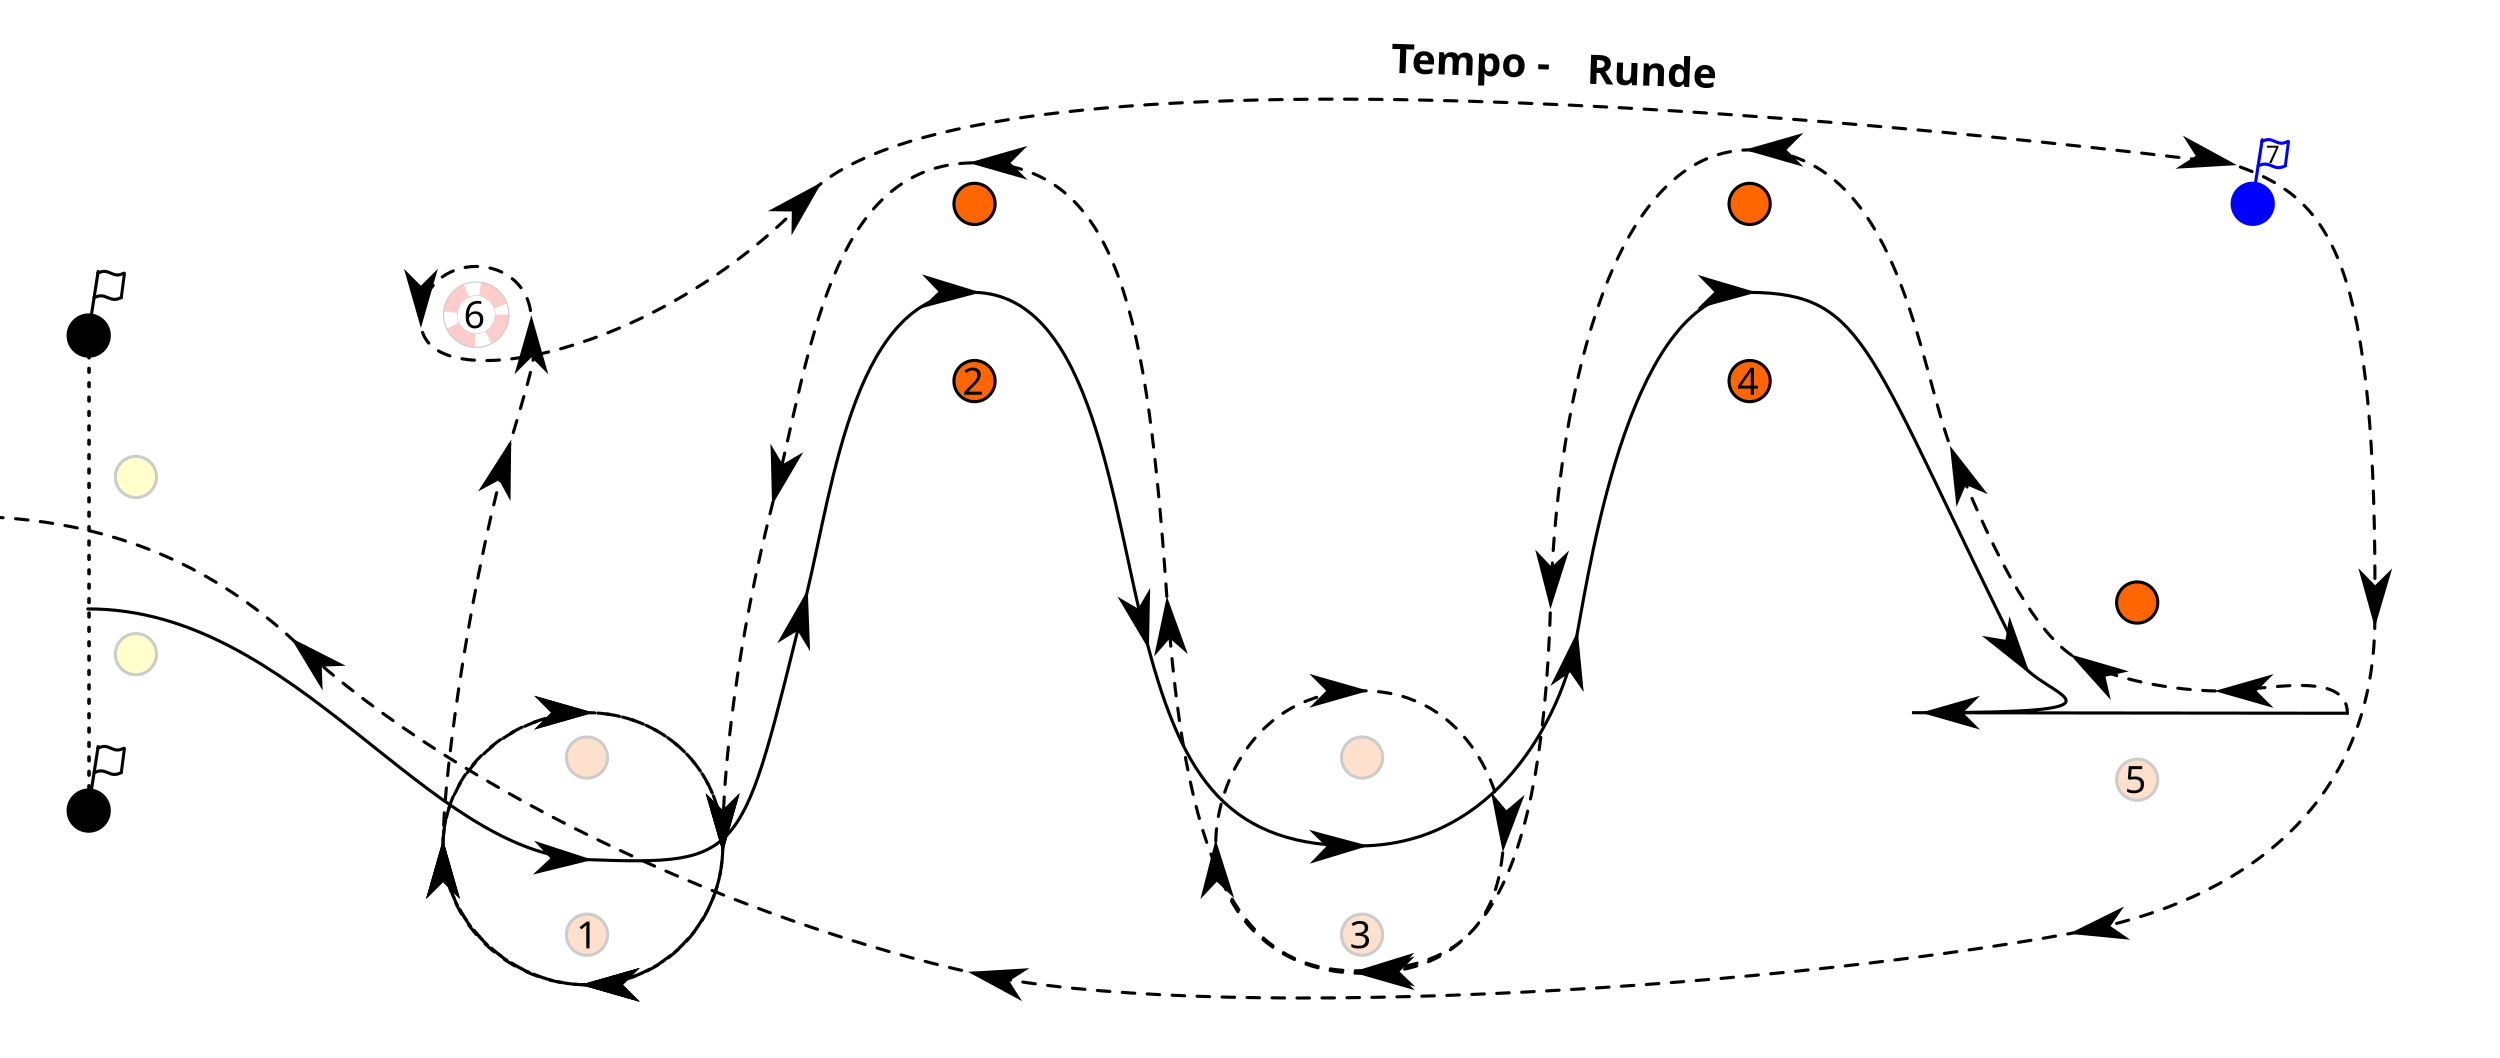
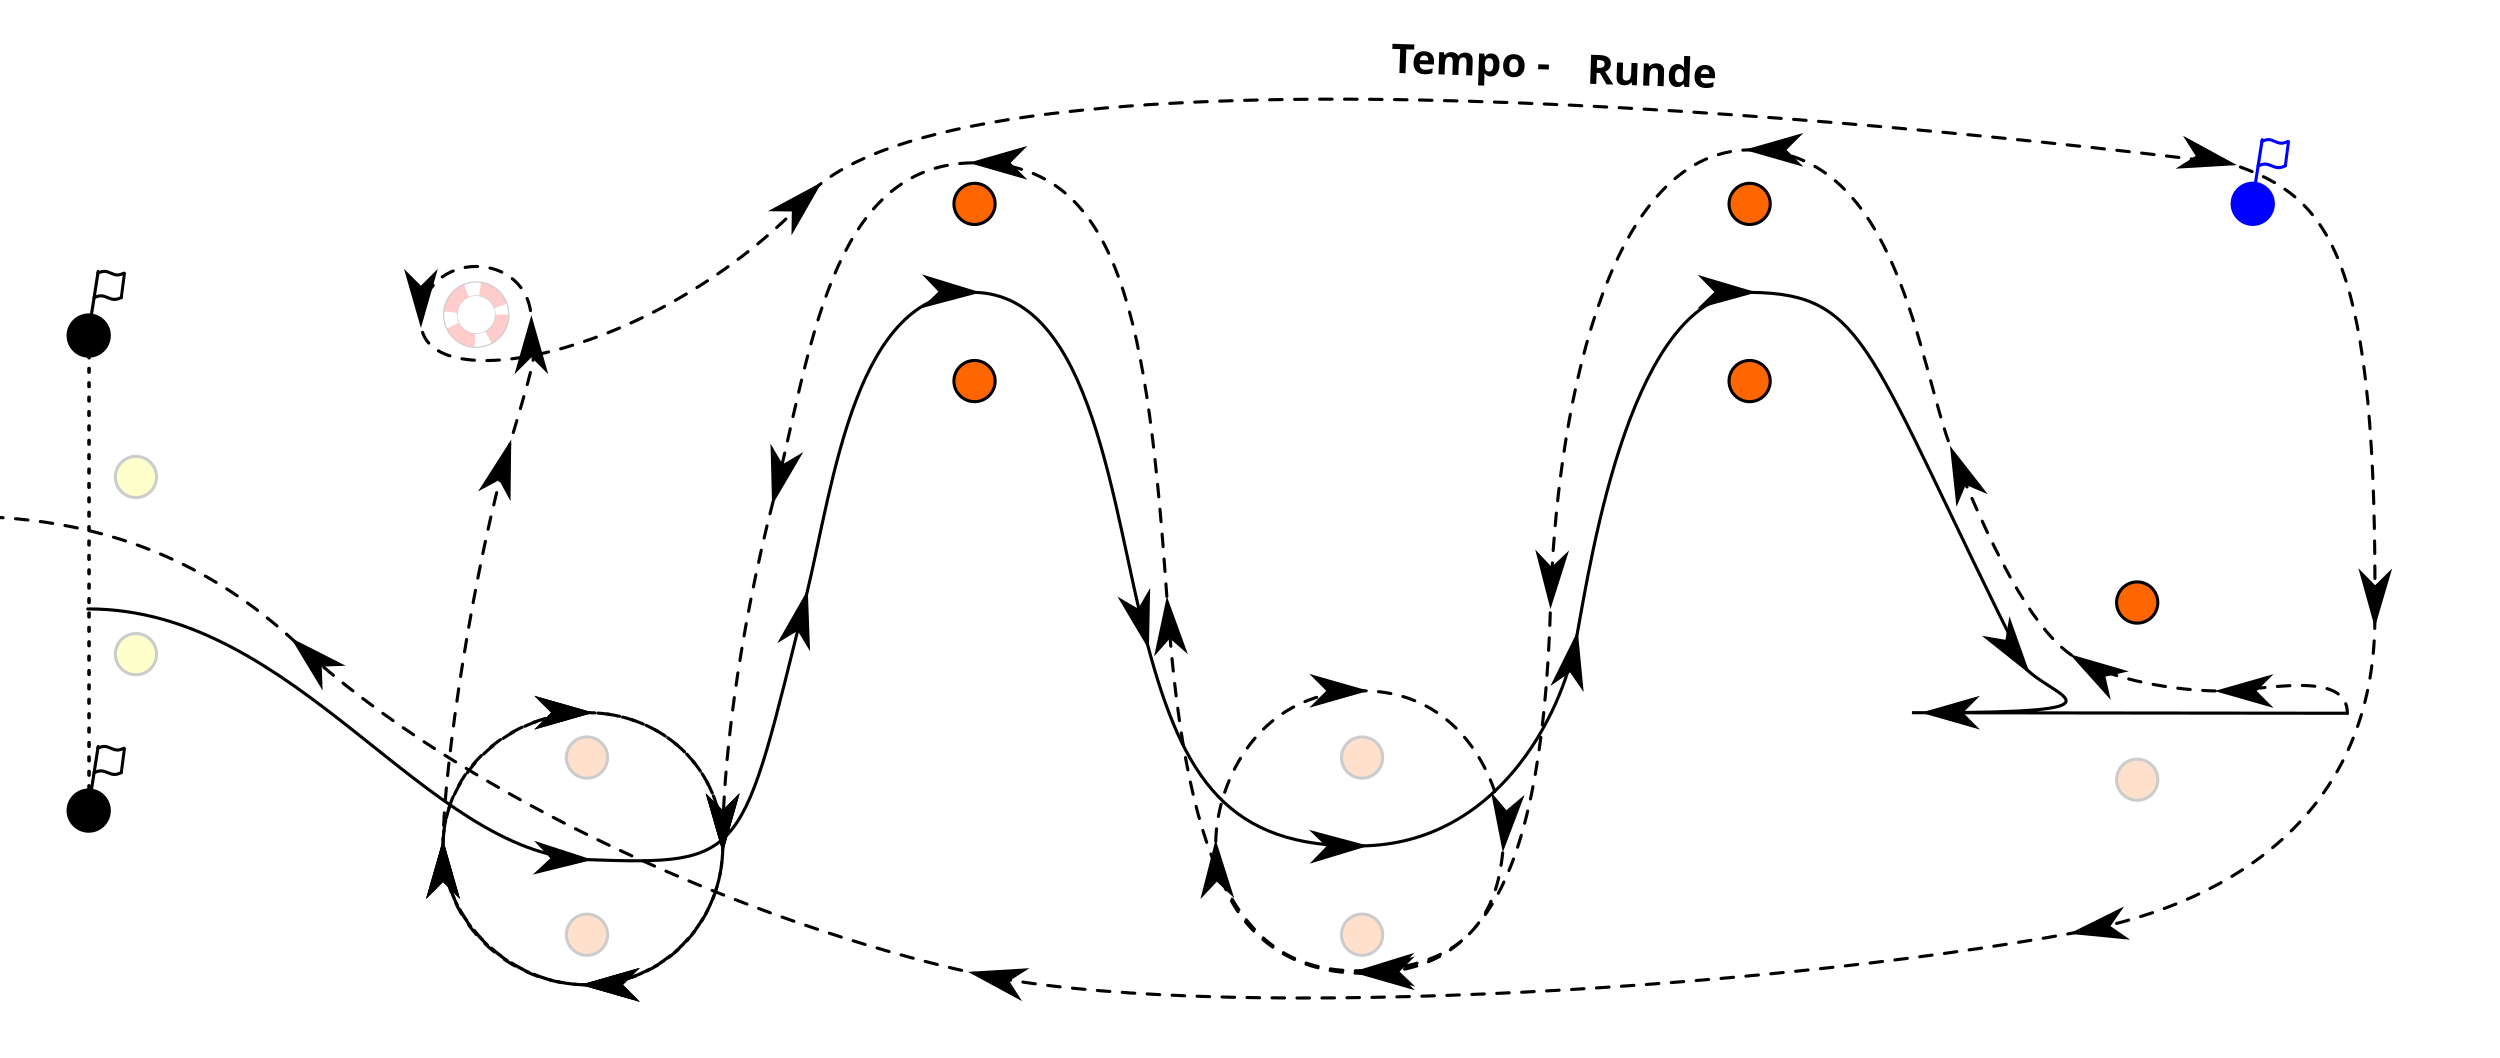
<svg xmlns="http://www.w3.org/2000/svg" version="1.0" id="svg3641" height="360.829" width="853.326" style="enable-background:new" xml:space="preserve">
  <defs id="arrows">
    <marker id="RazorWire" refX="0" refY="0" orient="auto" style="overflow:visible">
      <path id="path5527" style="fill:#34ff00;fill-opacity:1;fill-rule:evenodd;stroke:#34ff00;stroke-width:0.085pt;stroke-opacity:1" d="M 0.019,-0.632 V 0.595 L -6.621,2.568 H 9.113 L 2.979,0.595 V -0.632 L 9.166,-2.472 H -6.594 Z" />
    </marker>
    <marker orient="auto" refY="0" refX="0" id="Scissors" style="overflow:visible">
      <path id="schere" d="M 9.696,-3.847 C 8.661,-5.095 6.794,-5.052 5.4,-4.515 l -8.76,3.283 c -2.548,-1.394 -5.065,-0.995 -5.065,-1.673 0,-0.53 0.487,-0.414 0.414,-1.795 -0.07,-1.326 -1.454,-2.307 -2.763,-2.22 -1.309,-0.008 -2.666,0.995 -2.678,2.379 -0.098,1.393 1.074,2.688 2.461,2.779 1.624,0.242 4.499,-0.742 5.848,1.676 C -6.148,1.766 -7.931,1.771 -9.543,1.679 -10.882,1.602 -12.489,1.985 -13.128,3.301 c -0.617,1.261 -0.012,3.056 1.405,3.442 1.43,0.525 3.393,-0.138 3.733,-1.782 0.262,-1.267 -0.635,-1.862 -0.291,-2.322 0.26,-0.347 1.91,-0.146 4.85,-1.466 L 6.055,4.515 C 7.253,4.85 8.718,4.839 9.78,3.66 L -0.055,-0.057 Z M -9.832,-5.874 c 1.381,0.771 1.268,2.862 -0.167,3.268 -1.298,0.452 -2.956,-0.81 -2.542,-2.216 0.242,-1.154 1.764,-1.579 2.709,-1.052 z m 0.06,8.552 c 1.441,0.532 1.196,2.97 -0.269,3.298 -0.972,0.337 -2.361,-0.148 -2.459,-1.293 -0.189,-1.392 1.446,-2.65 2.728,-2.005 z" style="fill:#34ff00;fill-opacity:1;stroke:#34ff00;stroke-width:1.067;stroke-opacity:1" />
    </marker>
    <marker orient="auto" refY="0" refX="0" id="Legs" style="overflow:visible">
      <g id="g5494" transform="scale(-0.7)" style="fill:#34ff00;fill-opacity:1;stroke:#34ff00;stroke-opacity:1">
        <g id="g5496" transform="matrix(0,-1,-1,0,22.0892,22.73484)" style="fill:#34ff00;fill-opacity:1;stroke:#34ff00;stroke-opacity:1">
          <path id="path5498" d="m 22.636,22.054 c -7.371,5.036 -2.618,7.047 -6.23,14.339" style="fill:#34ff00;fill-opacity:1;fill-rule:evenodd;stroke:#34ff00;stroke-width:1.067pt;stroke-opacity:1" />
          <path id="path5500" d="m 22.825,21.918 c -1.451,8.904 3.772,9.355 4.805,14.747" style="fill:#34ff00;fill-opacity:1;fill-rule:evenodd;stroke:#34ff00;stroke-width:1.067pt;stroke-opacity:1" />
        </g>
        <path id="path5502" d="m -15.029,-7.181 -0.984,4.313 4.227,-1.305 z" style="fill:#34ff00;fill-opacity:1;fill-rule:evenodd;stroke:#34ff00;stroke-width:1.067pt;stroke-opacity:1" />
        <path id="path5504" d="m -16.23,4.861 1.999,3.946 2.418,-3.704 z" style="fill:#34ff00;fill-opacity:1;fill-rule:evenodd;stroke:#34ff00;stroke-width:1.067pt;stroke-opacity:1" />
      </g>
    </marker>
    <linearGradient id="linearGradient5477">
      <stop style="stop-color:#57e307;stop-opacity:1;" offset="0" id="stop5479" />
    </linearGradient>
    <marker style="overflow:visible" id="Arrow1Lend" refX="0" refY="0" orient="auto">
      <path style="fill-rule:evenodd;stroke:#000000;stroke-width:0.853pt;marker-start:none" d="M -10.667,0 -14.933,4.267 0,0 -14.933,-4.267 Z" id="path3104" />
    </marker>
    <marker style="overflow:visible" id="Arrow1Lstart" refX="0" refY="0" orient="auto">
      <path style="fill-rule:evenodd;stroke:#000000;stroke-width:0.853pt;marker-start:none" d="M 10.667,0 14.933,-4.267 0,0 14.933,4.267 Z" id="path3282" />
    </marker>
    <marker style="overflow:visible" id="Arrow1Lstart-7" refX="0" refY="0" orient="auto">
      <path style="fill-rule:evenodd;stroke:#000000;stroke-width:0.853pt;marker-start:none" d="M 10.667,0 14.933,-4.267 0,0 14.933,4.267 Z" id="path3282-4" />
    </marker>
    <marker style="overflow:visible" id="Arrow1Lend-6" refX="0" refY="0" orient="auto">
      <path style="fill-rule:evenodd;stroke:#000000;stroke-width:0.853pt;marker-start:none" d="M -10.667,0 -14.933,4.267 0,0 -14.933,-4.267 Z" id="path3104-0" />
    </marker>
  </defs>
  <g transform="translate(-215.4445,-435.3955)" style="display:inline" id="Parcours">
    <defs id="defs2076" />
    <g id="g1" />
    <g id="layer6" style="display:inline">
      <g transform="translate(18.94796,85.04597)" id="Zeitnahme" style="display:inline">
        <g id="g13156" transform="translate(-177.6378,-94.48819)">
          <path style="fill:#000000;fill-opacity:1;stroke:#000000;stroke-width:1.762" d="m 411.087,559.37 c 0,-3.685 -2.986,-6.678 -6.678,-6.678 -3.683,0 -6.678,2.987 -6.678,6.678 0,3.685 2.987,6.678 6.678,6.678 3.685,0 6.678,-2.987 6.678,-6.678 z" id="Zeit_oben" />
        </g>
        <g id="g13172" transform="translate(-177.6378,67.66194)">
          <path style="fill:#000000;fill-opacity:1;stroke:#000000;stroke-width:1.762" d="m 411.087,559.37 c 0,-3.685 -2.986,-6.678 -6.678,-6.678 -3.683,0 -6.678,2.987 -6.678,6.678 0,3.685 2.987,6.678 6.678,6.678 3.685,0 6.678,-2.987 6.678,-6.678 z" id="Zeit_unten" />
        </g>
        <path style="fill:none;stroke:#000000;stroke-width:1.228;stroke-linecap:round;stroke-linejoin:miter;stroke-miterlimit:4;stroke-dasharray:1.228, 3.684;stroke-dashoffset:0;stroke-opacity:1" d="m 226.886,466.315 c 0,23.379 0,46.759 0,70.138 0,19.991 0,67.885 0,87.271" id="path14169" />
      </g>
      <g transform="translate(113.4362,157.2769)" id="Tor1" opacity="0.2" style="display:inline;fill:#ff6600">
        <path style="fill:#ff6600;stroke:#000000;stroke-width:1.056" d="m 309.393,536.693 c 0,-3.883 -3.149,-7.032 -7.031,-7.032 -3.881,0 -7.031,3.148 -7.031,7.032 0,3.883 3.15,7.031 7.031,7.031 3.882,0 7.031,-3.147 7.031,-7.031 z" id="Tor1_innen" />
        <path style="fill:#ff6600;stroke:#000000;stroke-width:1.056" d="m 309.393,597.166 c 0,-3.883 -3.149,-7.032 -7.031,-7.032 -3.881,0 -7.031,3.148 -7.031,7.032 0,3.883 3.15,7.031 7.031,7.031 3.882,0 7.031,-3.147 7.031,-7.031 z" id="Tor1_aussen" />
      </g>
      <g transform="translate(226.8221,-31.69941)" id="Tor2" style="display:inline;fill:#ff6600">
        <path style="fill:#ff6600;stroke:#000000;stroke-width:1.056" d="m 328.291,536.693 c 0,-3.883 -3.149,-7.032 -7.031,-7.032 -3.881,0 -7.031,3.148 -7.031,7.032 0,3.883 3.15,7.031 7.031,7.031 3.882,0 7.031,-3.147 7.031,-7.031 z" id="Tor2_aussen" />
        <path style="fill:#ff6600;stroke:#000000;stroke-width:1.056" d="m 328.291,597.166 c 0,-3.883 -3.149,-7.032 -7.031,-7.032 -3.881,0 -7.031,3.148 -7.031,7.032 0,3.883 3.15,7.031 7.031,7.031 3.882,0 7.031,-3.147 7.031,-7.031 z" id="Tor2_innen" />
      </g>
      <g transform="translate(340.2078,157.2769)" id="Tor3" opacity="0.2" style="display:inline;fill:#ff6600">
        <path style="fill:#ff6600;stroke:#000000;stroke-width:1.056" d="m 347.189,536.693 c 0,-3.883 -3.149,-7.032 -7.031,-7.032 -3.881,0 -7.031,3.148 -7.031,7.032 0,3.883 3.15,7.031 7.031,7.031 3.882,0 7.031,-3.147 7.031,-7.031 z" id="Tor3_innen" />
        <path style="fill:#ff6600;stroke:#000000;stroke-width:1.056" d="m 347.189,597.166 c 0,-3.883 -3.149,-7.032 -7.031,-7.032 -3.881,0 -7.031,3.148 -7.031,7.032 0,3.883 3.15,7.031 7.031,7.031 3.882,0 7.031,-3.147 7.031,-7.031 z" id="Tor3_aussen" />
      </g>
      <g transform="translate(453.5935,-31.69941)" id="Tor4" style="display:inline;fill:#ff6600">
        <path style="fill:#ff6600;stroke:#000000;stroke-width:1.056" d="m 366.086,536.693 c 0,-3.883 -3.149,-7.032 -7.031,-7.032 -3.881,0 -7.031,3.148 -7.031,7.032 0,3.883 3.15,7.031 7.031,7.031 3.882,0 7.031,-3.147 7.031,-7.031 z" id="Tor4_aussen" />
        <path style="fill:#ff6600;stroke:#000000;stroke-width:1.056" d="m 366.086,597.166 c 0,-3.883 -3.149,-7.032 -7.031,-7.032 -3.881,0 -7.031,3.148 -7.031,7.032 0,3.883 3.15,7.031 7.031,7.031 3.882,0 7.031,-3.147 7.031,-7.031 z" id="Tor4_innen" />
      </g>
      <g transform="translate(566.9793,104.3635)" id="Tor5" style="display:inline;fill:#ff6600">
        <path style="fill:#ff6600;stroke:#000000;stroke-width:1.056" d="m 384.984,536.693 c 0,-3.883 -3.149,-7.032 -7.031,-7.032 -3.881,0 -7.031,3.148 -7.031,7.032 0,3.883 3.15,7.031 7.031,7.031 3.882,0 7.031,-3.147 7.031,-7.031 z" id="Tor5_oben" />
        <path style="fill:#ff6600;stroke:#000000;stroke-width:1.056" d="m 384.984,597.166 c 0,-3.883 -3.149,-7.032 -7.031,-7.032 -3.881,0 -7.031,3.148 -7.031,7.032 0,3.883 3.15,7.031 7.031,7.031 3.882,0 7.031,-3.147 7.031,-7.031 z" id="Tor5_unten" opacity="0.2" />
      </g>
      <g transform="translate(18.94796,138.3793)" id="Schikane" opacity="0.2" style="display:inline">
        <g style="fill:none" id="Ring">
          <ellipse id="path8826" style="fill:none;stroke:#ff0000;stroke-width:4.821;stroke-linecap:butt;stroke-linejoin:round;stroke-miterlimit:4;stroke-dasharray:9.643, 4.821;stroke-dashoffset:0;stroke-opacity:1" cx="359.055" cy="404.409" rx="8.928" ry="8.928" />
          <ellipse style="display:inline;fill:none;stroke:#000000;stroke-width:0.229;stroke-linecap:round;stroke-linejoin:round;stroke-miterlimit:4;stroke-dasharray:none;stroke-dashoffset:0;stroke-opacity:1" id="path3620" cx="359.055" cy="404.409" rx="6.5" ry="6.5" />
          <ellipse style="display:inline;fill:none;stroke:#000000;stroke-width:0.393;stroke-linecap:round;stroke-linejoin:round;stroke-miterlimit:4;stroke-dasharray:none;stroke-dashoffset:0;stroke-opacity:1" id="path2733" cx="359.055" cy="404.409" rx="11.142" ry="11.142" />
        </g>
      </g>
      <g transform="translate(-40.52031,61.51377)" id="StartZiel" opacity="0.2" style="display:inline">
        <path style="fill:#ffff00;stroke:#000000;stroke-width:1.056" d="m 309.393,536.693 c 0,-3.883 -3.149,-7.032 -7.031,-7.032 -3.881,0 -7.031,3.148 -7.031,7.032 0,3.883 3.15,7.031 7.031,7.031 3.882,0 7.031,-3.147 7.031,-7.031 z" id="StartZiel_oben" />
        <path style="fill:#ffff00;stroke:#000000;stroke-width:1.056" d="m 309.393,597.166 c 0,-3.883 -3.149,-7.032 -7.031,-7.032 -3.881,0 -7.031,3.148 -7.031,7.032 0,3.883 3.15,7.031 7.031,7.031 3.882,0 7.031,-3.147 7.031,-7.031 z" id="StartZiel_unten" />
      </g>
    </g>
  </g>
  <g transform="translate(-215.4445,-435.3955)" style="display:inline" id="ParcoursLabel">
    <defs id="defs2832" />
    <g id="g3113" style="display:inline">
-       <text xml:space="preserve" style="font-style:normal;font-weight:normal;font-size:12.8px;line-height:0%;font-family:'Arial Black';display:inline;fill:#000000;fill-opacity:1;stroke:none;stroke-width:1.067" x="373.691" y="547.37" id="Nummer_Schikane">
+       <text xml:space="preserve" style="font-style:normal;font-weight:normal;font-size:12.8px;line-height:0%;font-family:'Arial Black';display:inline;fill:#000000;fill-opacity:1;stroke:none;stroke-width:1.067" x="373.691" y="547.37" id="Nummer_Schikane" opacity="0">
        <tspan id="tspan3032" x="373.691" y="547.37" style="font-size:12.8px;line-height:1.25;stroke-width:1.067">6</tspan>
      </text>
-       <text xml:space="preserve" style="font-style:normal;font-weight:normal;font-size:12.8px;line-height:0%;font-family:'Arial Black';display:inline;fill:#000000;fill-opacity:1;stroke:none;stroke-width:1.067" x="412.13" y="759.102" id="Nummer_Tor1">
+       <text xml:space="preserve" style="font-style:normal;font-weight:normal;font-size:12.8px;line-height:0%;font-family:'Arial Black';display:inline;fill:#000000;fill-opacity:1;stroke:none;stroke-width:1.067" x="412.13" y="759.102" id="Nummer_Tor1" opacity="0">
        <tspan id="tspan3036" x="412.13" y="759.102" style="font-size:12.8px;line-height:1.25;stroke-width:1.067">1</tspan>
      </text>
-       <text xml:space="preserve" style="font-style:normal;font-weight:normal;font-size:12.8px;line-height:0%;font-family:'Arial Black';display:inline;fill:#000000;fill-opacity:1;stroke:none;stroke-width:1.067" x="808.383" y="570.125" id="Nummer_Tor4">
+       <text xml:space="preserve" style="font-style:normal;font-weight:normal;font-size:12.8px;line-height:0%;font-family:'Arial Black';display:inline;fill:#000000;fill-opacity:1;stroke:none;stroke-width:1.067" x="808.383" y="570.125" id="Nummer_Tor4" opacity="0">
        <tspan id="tspan3040" x="808.383" y="570.125" style="font-size:12.8px;line-height:1.25;stroke-width:1.067">4</tspan>
      </text>
-       <text xml:space="preserve" style="font-style:normal;font-weight:normal;font-size:12.8px;line-height:0%;font-family:'Arial Black';display:inline;fill:#000000;fill-opacity:1;stroke:none;stroke-width:1.067" x="940.704" y="706.032" id="Nummer_Tor5">
+       <text xml:space="preserve" style="font-style:normal;font-weight:normal;font-size:12.8px;line-height:0%;font-family:'Arial Black';display:inline;fill:#000000;fill-opacity:1;stroke:none;stroke-width:1.067" x="940.704" y="706.032" id="Nummer_Tor5" opacity="0">
        <tspan id="tspan3044" x="940.704" y="706.032" style="font-size:12.8px;line-height:1.25;stroke-width:1.067">5</tspan>
      </text>
-       <text xml:space="preserve" style="font-style:normal;font-weight:normal;font-size:12.8px;line-height:0%;font-family:'Arial Black';display:inline;fill:#000000;fill-opacity:1;stroke:none;stroke-width:1.067" x="676.131" y="759.024" id="Nummer_Tor3">
+       <text xml:space="preserve" style="font-style:normal;font-weight:normal;font-size:12.8px;line-height:0%;font-family:'Arial Black';display:inline;fill:#000000;fill-opacity:1;stroke:none;stroke-width:1.067" x="676.131" y="759.024" id="Nummer_Tor3" opacity="0">
        <tspan id="tspan3048" x="676.131" y="759.024" style="font-size:12.8px;line-height:1.25;stroke-width:1.067">3</tspan>
      </text>
      <g transform="translate(579.9631,-35.51099)" id="Speedboje_oben" style="display:inline">
        <path id="path3052" d="m 411.087,540.472 c 0,-3.685 -2.986,-6.678 -6.678,-6.678 -3.683,0 -6.678,2.987 -6.678,6.678 0,3.685 2.987,6.678 6.678,6.678 3.685,0 6.678,-2.987 6.678,-6.678 z" style="fill:#0000ff;fill-opacity:1;stroke:#0000ff;stroke-width:1.762" />
        <g style="stroke:#0000ff" id="g3062">
          <path id="path3054" d="m 407.511,519.18 c 0.372,-0.161 0.745,-0.325 1.117,-0.438 0.372,-0.114 0.744,-0.181 1.117,-0.181 0.372,0 0.744,0.063 1.117,0.181 0.372,0.113 0.744,0.273 1.116,0.438 0.369,0.16 0.745,0.321 1.117,0.434 0.369,0.114 0.745,0.181 1.117,0.181 0.368,0 0.745,-0.064 1.117,-0.181 0.368,-0.113 0.744,-0.274 1.117,-0.434" style="fill:none;stroke:#0000ff;stroke-width:1.052;stroke-linecap:round;stroke-linejoin:round" />
          <path id="path3056" d="m 407.643,518.601 -2.7,17.3 v 0.258 0" style="fill:none;stroke:#0000ff;stroke-width:1.067;stroke-linecap:round;stroke-linejoin:round" />
          <path id="path3058" d="m 406.246,527.522 c 0.384,-0.158 0.775,-0.317 1.163,-0.429 0.383,-0.113 0.775,-0.179 1.163,-0.179 0.383,0 0.774,0.062 1.163,0.179 0.387,0.112 0.774,0.271 1.163,0.429 0.387,0.159 0.774,0.317 1.162,0.433 0.388,0.109 0.775,0.175 1.163,0.175 0.388,0 0.775,-0.062 1.163,-0.175 0.387,-0.112 0.775,-0.271 1.163,-0.433" style="fill:none;stroke:#0000ff;stroke-width:1.067;stroke-linecap:round;stroke-linejoin:round" />
          <path id="path3060" d="m 416.604,519.31 -1.039,7.969 v 0.12 0" style="fill:none;stroke:#0000ff;stroke-width:1.024;stroke-linecap:round" />
        </g>
-         <text xml:space="preserve" style="font-style:normal;font-weight:normal;font-size:12.8px;line-height:0%;font-family:'Arial Black';fill:#000000;fill-opacity:1;stroke:none;stroke-width:1.067" x="408.873" y="526.543" id="Nummer_Speedboje_oben">
+         <text xml:space="preserve" style="font-style:normal;font-weight:normal;font-size:12.8px;line-height:0%;font-family:'Arial Black';fill:#000000;fill-opacity:1;stroke:none;stroke-width:1.067" x="408.873" y="526.543" id="Nummer_Speedboje_oben" opacity="0">
          <tspan id="tspan3064" x="408.873" y="526.543" style="font-size:8.242px;line-height:1.25;stroke-width:1.067">7</tspan>
        </text>
      </g>
-       <text xml:space="preserve" style="font-style:normal;font-weight:normal;font-size:12.8px;line-height:0%;font-family:'Arial Black';display:inline;fill:#000000;fill-opacity:1;stroke:none;stroke-width:1.067" x="543.926" y="570.125" id="Nummer_Tor2">
+       <text xml:space="preserve" style="font-style:normal;font-weight:normal;font-size:12.8px;line-height:0%;font-family:'Arial Black';display:inline;fill:#000000;fill-opacity:1;stroke:none;stroke-width:1.067" x="543.926" y="570.125" id="Nummer_Tor2" opacity="0">
        <tspan id="tspan3088" x="543.926" y="570.125" style="font-size:12.8px;line-height:1.25;stroke-width:1.067">2</tspan>
      </text>
      <g id="Zeit_oben_Flagge">
        <path id="path3092" d="m 248.821,528.636 c 0.372,-0.161 0.745,-0.325 1.117,-0.438 0.372,-0.114 0.744,-0.181 1.117,-0.181 0.372,0 0.744,0.063 1.117,0.181 0.372,0.113 0.744,0.273 1.116,0.438 0.369,0.16 0.745,0.321 1.117,0.434 0.369,0.114 0.745,0.181 1.117,0.181 0.368,0 0.745,-0.064 1.117,-0.181 0.368,-0.113 0.744,-0.274 1.117,-0.434" style="display:inline;fill:none;stroke:#000000;stroke-width:1.052;stroke-linecap:round;stroke-linejoin:round" />
        <path id="path3094" d="m 248.953,528.057 -2.7,17.3 v 0.258 0" style="display:inline;fill:none;stroke:#000000;stroke-width:1.067;stroke-linecap:round;stroke-linejoin:round" />
        <path id="path3096" d="m 247.556,536.977 c 0.384,-0.158 0.775,-0.317 1.163,-0.429 0.383,-0.113 0.775,-0.179 1.163,-0.179 0.383,0 0.774,0.062 1.163,0.179 0.387,0.112 0.774,0.271 1.163,0.429 0.387,0.159 0.774,0.317 1.162,0.433 0.388,0.109 0.775,0.175 1.163,0.175 0.388,0 0.775,-0.062 1.163,-0.175 0.387,-0.112 0.775,-0.271 1.163,-0.433" style="display:inline;fill:none;stroke:#000000;stroke-width:1.067;stroke-linecap:round;stroke-linejoin:round" />
        <path id="path3098" d="m 257.914,528.766 -1.039,7.969 v 0.12 0" style="display:inline;fill:none;stroke:#000000;stroke-width:1.024;stroke-linecap:round" />
      </g>
      <g id="Zeit_unten_Flagge">
        <path id="path3102" d="m 248.821,690.786 c 0.372,-0.161 0.745,-0.325 1.117,-0.438 0.372,-0.114 0.744,-0.181 1.117,-0.181 0.372,0 0.744,0.063 1.117,0.181 0.372,0.113 0.744,0.273 1.116,0.438 0.369,0.16 0.745,0.321 1.117,0.434 0.369,0.114 0.745,0.181 1.117,0.181 0.368,0 0.745,-0.064 1.117,-0.181 0.368,-0.113 0.744,-0.274 1.117,-0.434" style="display:inline;fill:none;stroke:#000000;stroke-width:1.052;stroke-linecap:round;stroke-linejoin:round" />
        <path id="path3105" d="m 248.953,690.207 -2.7,17.3 v 0.258 0" style="display:inline;fill:none;stroke:#000000;stroke-width:1.067;stroke-linecap:round;stroke-linejoin:round" />
        <path id="path3107" d="m 247.556,699.127 c 0.384,-0.158 0.775,-0.317 1.163,-0.429 0.383,-0.113 0.775,-0.179 1.163,-0.179 0.383,0 0.774,0.062 1.163,0.179 0.387,0.112 0.774,0.271 1.163,0.429 0.387,0.159 0.774,0.317 1.162,0.433 0.388,0.109 0.775,0.175 1.163,0.175 0.388,0 0.775,-0.062 1.163,-0.175 0.387,-0.112 0.775,-0.271 1.163,-0.433" style="display:inline;fill:none;stroke:#000000;stroke-width:1.067;stroke-linecap:round;stroke-linejoin:round" />
        <path id="path3109" d="m 257.914,690.916 -1.039,7.969 v 0.12 0" style="display:inline;fill:none;stroke:#000000;stroke-width:1.024;stroke-linecap:round" />
      </g>
    </g>
  </g>
  <g transform="translate(-215.4445,-435.3955)" style="display:inline" id="Klasse7_Moewe">
    <path id="path3412" d="m 169.627,612.629 c 24.841,0 89.242,-11.354 146.676,41.981 57.434,53.335 155.68,96.118 231.704,112.994 76.024,16.876 264.837,6.507 375.79,-13.882 57.281,-10.526 101.788,-43.307 102.262,-106.342 0.934,-124.03 -14.615,-144.774 -49.215,-156.108 -158.201,-19.565 -424.336,-41.112 -482.38,7.775 -51.328,57.862 -135.352,73.976 -135.352,46.103 0,-25.079 37.712,-25.079 37.712,0 0,15.274 4.503,2.236 -7.509,42.396 -12.012,40.159 -22.661,110.333 -22.663,136.631 -0.002,25.87 23.429,47.369 49.146,47.369 25.717,0 46.349,-21 46.349,-47.333 0,-26.333 -20.632,-45.56 -46.349,-45.56 -25.717,0 -49.143,19.227 -49.143,45.525 0,26.298 23.427,47.369 49.143,47.369 25.717,0 46.511,-21.463 46.349,-47.369 -0.162,-25.905 4.927,-70.101 17.386,-118.468 12.459,-48.205 18.661,-114.738 68.614,-114.738 49.951,0 59.026,53.853 65.733,150.145 6.708,96.292 27.139,126.488 66.486,125.644 42.599,-0.913 46.954,-27.758 48.215,-42.629 1.262,-14.871 -10.468,-52.941 -48.221,-52.941 -37.753,0 -50.432,34.876 -49.921,52.941 0.511,18.065 15.982,43.473 49.921,43.473 33.939,0 61.301,-17.98 64.362,-126.488 1.674,-59.353 17.376,-154.571 68.292,-154.571 50.916,0 57.354,74.713 68.821,103.027 16.312,40.274 29.187,62.268 41.921,70.278 12.734,8.01 35.576,11.412 49.734,11.412 13.99,0 43.19,-7.596 43.19,7.587" style="display:inline;fill:none;stroke:#000000;stroke-width:1.066;stroke-linecap:round;stroke-linejoin:round;stroke-miterlimit:4;stroke-dasharray:4.263, 4.263;stroke-dashoffset:0;stroke-opacity:1;marker-start:none;marker-mid:url(#Arrow1Lstart);marker-end:none" />
    <path id="path3414" d="m 1016.681,678.851 c 0,0 -181.32,-0.198 -143.404,-0.198 71.653,0 43.372,-5.128 33.803,-14.92 -54.824,-109.218 -53.823,-128.115 -94.236,-128.547 -40.413,-0.433 -54.154,89.961 -59.26,117.68 -5.106,27.719 -27.714,70.512 -73.224,71.266 -45.51,0.754 -61.124,-22.827 -73.327,-69.149 -12.203,-46.322 -18.343,-118.973 -59.026,-119.797 -40.683,-0.824 -47.947,64.875 -57.369,103.633 -22.459,90.358 -20.057,91.969 -75.111,89.98 -55.054,-1.989 -98.673,-85.73 -170.121,-85.558" style="display:inline;fill:none;stroke:#000000;stroke-width:1.067;stroke-linecap:round;stroke-linejoin:round;stroke-miterlimit:4;stroke-dashoffset:0;stroke-opacity:1;marker-start:none;marker-mid:url(#Arrow1Lstart);marker-end:none" />
    <path id="path3416" d="m 462.148,724.213 c 0,-26.333 -20.632,-45.56 -46.349,-45.56 -25.717,0 -49.143,19.827 -49.143,45.56 0,26.47 22.661,47.333 49.143,47.333 26.47,0 46.349,-21.463 46.349,-47.333 z" style="display:inline;fill:none;stroke:#000000;stroke-width:1.067;stroke-linecap:round;stroke-linejoin:round;stroke-miterlimit:4;stroke-dasharray:4.267, 4.267;stroke-dashoffset:3.8;stroke-opacity:1;marker-start:none;marker-mid:url(#Arrow1Lstart);marker-end:none" />
    <text id="text3418" y="876.114" x="243.389" style="font-style:normal;font-variant:normal;font-weight:normal;font-stretch:normal;font-size:12.8px;line-height:0%;font-family:Verdana;-inkscape-font-specification:Verdana;display:inline;opacity:0.99;fill:#e6e6e6;fill-opacity:1;stroke:none;stroke-width:1.067" xml:space="preserve">
      <tspan id="tspan3420" y="876.114" x="243.389" style="font-style:normal;font-variant:normal;font-weight:normal;font-stretch:normal;font-size:19.2px;line-height:1.25;font-family:Verdana;-inkscape-font-specification:Verdana;fill:#000000;stroke-width:1.067">Ablegen - Startlinie - in den Parcours, d.h. innen durch die Tore 1 - 2 - 3 - 4 -</tspan>
      <tspan id="tspan3422" y="900.114" x="243.389" style="font-style:normal;font-variant:normal;font-weight:normal;font-stretch:normal;font-size:19.2px;line-height:1.25;font-family:Verdana;-inkscape-font-specification:Verdana;fill:#000000;stroke-width:1.067">rückwärts durch das Tor 5 - vorwärts wieder in den Parcours, d.h. außen um Tor 4 -</tspan>
      <tspan id="tspan3424" y="924.114" x="243.389" style="font-style:normal;font-variant:normal;font-weight:normal;font-stretch:normal;font-size:19.2px;line-height:1.25;font-family:Verdana;-inkscape-font-specification:Verdana;fill:#000000;stroke-width:1.067">schnelle Umkreisung des Tores 3 (das Tor 3 bleibt an der Steuerbordseite!) - </tspan>
      <tspan y="948.114" x="243.389" style="font-style:normal;font-variant:normal;font-weight:normal;font-stretch:normal;font-size:19.2px;line-height:1.25;font-family:Verdana;-inkscape-font-specification:Verdana;fill:#000000;stroke-width:1.067" id="tspan3456">außen um Tor 2 - schnelle Umkreisung des Tores 1 (das Tor 1 bleibt an der Steuerbordseite!) -</tspan>
      <tspan id="tspan3430" y="972.114" x="243.389" style="font-style:normal;font-variant:normal;font-weight:normal;font-stretch:normal;font-size:19.2px;line-height:1.25;font-family:Verdana;-inkscape-font-specification:Verdana;fill:#000000;stroke-width:1.067">Schikane an der Tonne 6 - Temporunde: <tspan id="tspan3428" style="font-style:normal;font-variant:normal;font-weight:normal;font-stretch:normal;font-size:19.2px;font-family:Verdana;-inkscape-font-specification:Verdana;fill:#000000;stroke-width:1.067">außen</tspan> an den Toren 2 und 4, um die Tonne 7,</tspan>
      <tspan y="996.114" x="243.389" style="font-style:normal;font-variant:normal;font-weight:normal;font-stretch:normal;font-size:19.2px;line-height:1.25;font-family:Verdana;-inkscape-font-specification:Verdana;fill:#000000;stroke-width:1.067" id="tspan3652">zwischen Tor 5 und Tonne 8, außen an Tor 3 vorbei und innen durch das Tor 1 -</tspan>
      <tspan y="1020.114" x="243.389" style="font-style:normal;font-variant:normal;font-weight:normal;font-stretch:normal;font-size:19.2px;line-height:1.25;font-family:Verdana;-inkscape-font-specification:Verdana;fill:#000000;stroke-width:1.067" id="tspan3656">Ziellinie - anlegen.</tspan>
    </text>
    <g transform="translate(-74.06106,0.4918078)" id="g3434">
      <text xml:space="preserve" style="font-style:normal;font-weight:bold;font-size:12.8px;line-height:0%;font-family:Verdana;fill:#000000;fill-opacity:1;stroke:none;stroke-width:1.067" x="778.966" y="434.237" id="text3436" transform="rotate(1.893166)">
        <tspan id="tspan3438" x="778.966" y="434.237" style="font-size:13.867px;line-height:1.25;stroke-width:1.067">Tempo -</tspan>
      </text>
      <text xml:space="preserve" style="font-style:normal;font-weight:bold;font-size:12.8px;line-height:0%;font-family:Verdana;fill:#000000;fill-opacity:1;stroke:none;stroke-width:1.067" x="845.879" y="435.753" id="text3440" transform="rotate(1.893166)">
        <tspan id="tspan3442" x="845.879" y="435.753" style="font-size:13.867px;line-height:1.25;stroke-width:1.067">Runde</tspan>
      </text>
    </g>
    <text id="text3444" y="328.002" x="595.582" style="font-style:normal;font-variant:normal;font-weight:bold;font-stretch:normal;font-size:12.8px;line-height:0%;font-family:Verdana;-inkscape-font-specification:'Verdana Bold';text-align:center;text-anchor:middle;display:inline;fill:#000000;fill-opacity:1;stroke:none;stroke-width:1.067" xml:space="preserve">
      <tspan style="font-style:normal;font-variant:normal;font-weight:bold;font-stretch:normal;font-size:38.4px;line-height:1.25;font-family:Verdana;-inkscape-font-specification:'Verdana Bold';text-align:center;text-anchor:middle;stroke-width:1.067" y="328.002" x="595.582" id="tspan3446">DMYV-Jugend</tspan>
      <tspan id="tspan3448" style="font-style:normal;font-variant:normal;font-weight:bold;font-stretch:normal;font-size:38.4px;line-height:1.25;font-family:Verdana;-inkscape-font-specification:'Verdana Bold';text-align:center;text-anchor:middle;stroke-width:1.067" y="376.002" x="595.582">Motorboot-Slalom</tspan>
      <tspan style="font-style:normal;font-variant:normal;font-weight:bold;font-stretch:normal;font-size:38.4px;line-height:1.25;font-family:Verdana;-inkscape-font-specification:'Verdana Bold';text-align:center;text-anchor:middle;stroke-width:1.067" id="tspan3450" y="424.002" x="595.582">Klasse 7</tspan>
    </text>
    <text transform="rotate(-30.00001)" id="text2735-7-9" y="483.218" x="-56.18" style="font-style:normal;font-weight:bold;font-size:12.8px;line-height:0%;font-family:Verdana;text-align:center;text-anchor:middle;display:inline;fill:#000000;fill-opacity:1;stroke:none;stroke-width:1.067" xml:space="preserve">
      <tspan y="483.218" x="-56.18" id="tspan2737-4-8" style="font-size:29.867px;line-height:1.25;stroke-width:1.067">Möwe-Parcour</tspan>
    </text>
  </g>
  <g id="Export_Area" style="display:inline;opacity:1" transform="translate(-180.8124,-194.4877)">
    <g id="g2" />
    <g id="g3" />
  </g>
</svg>
